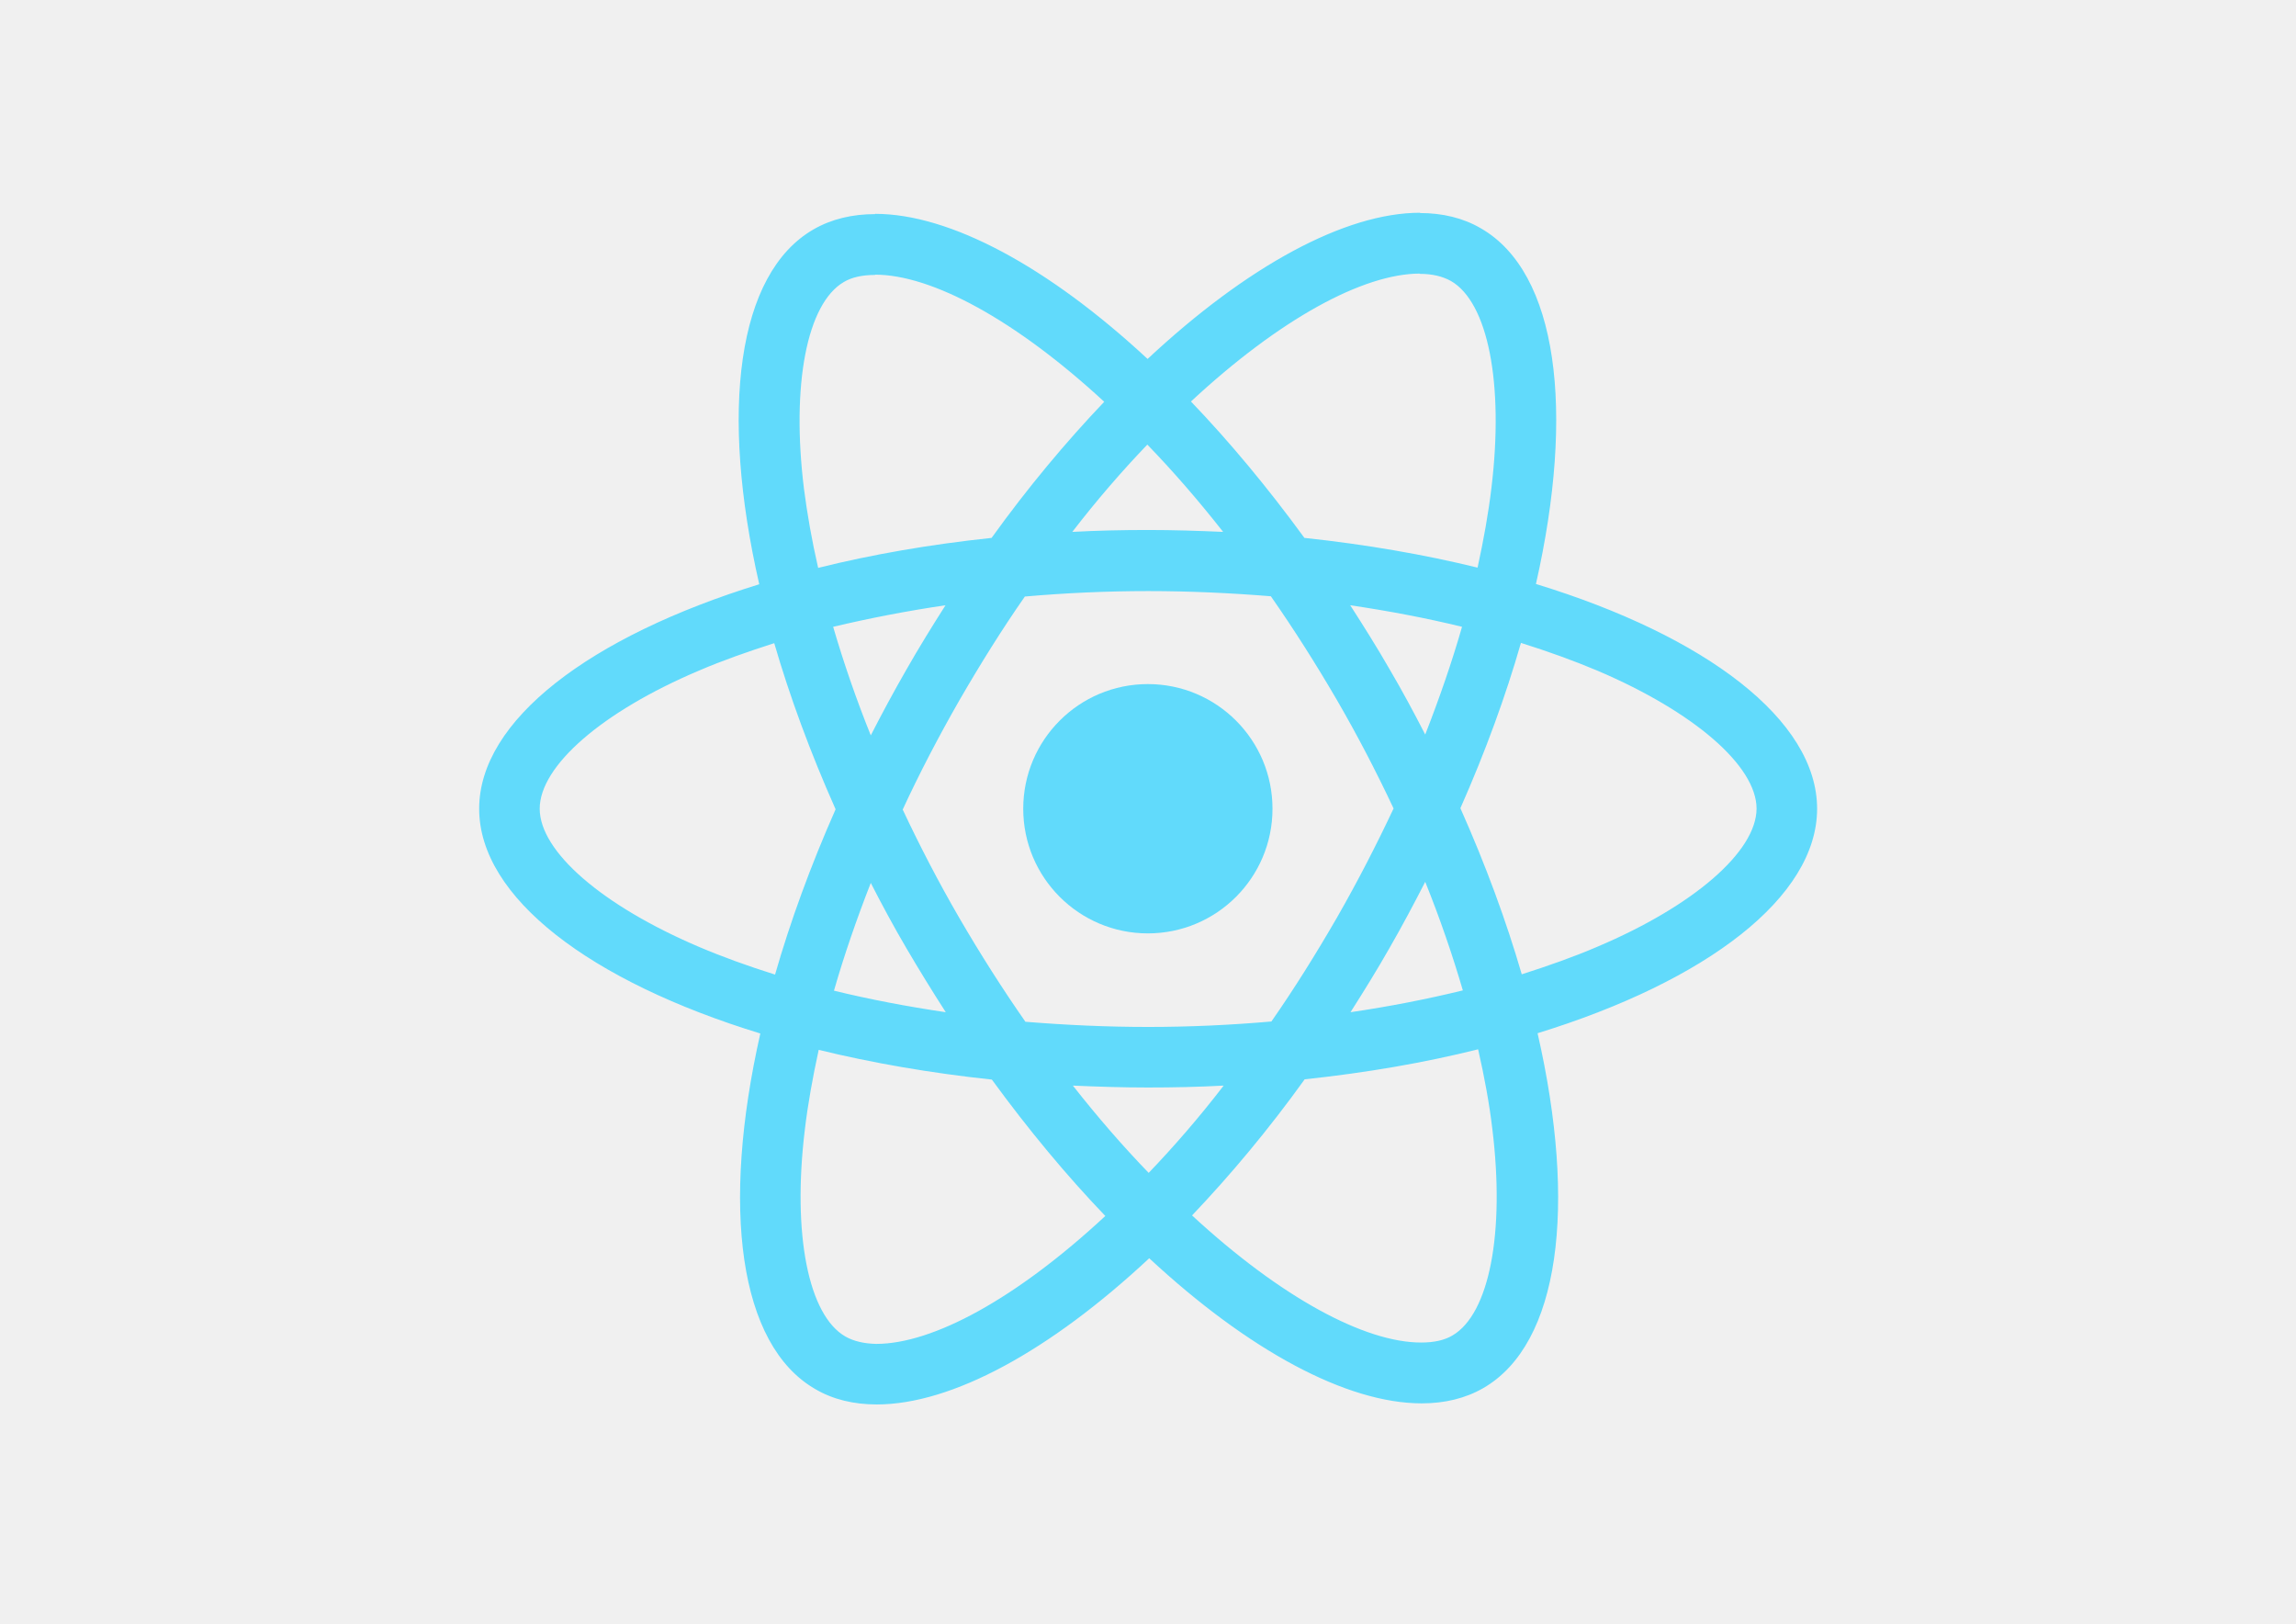
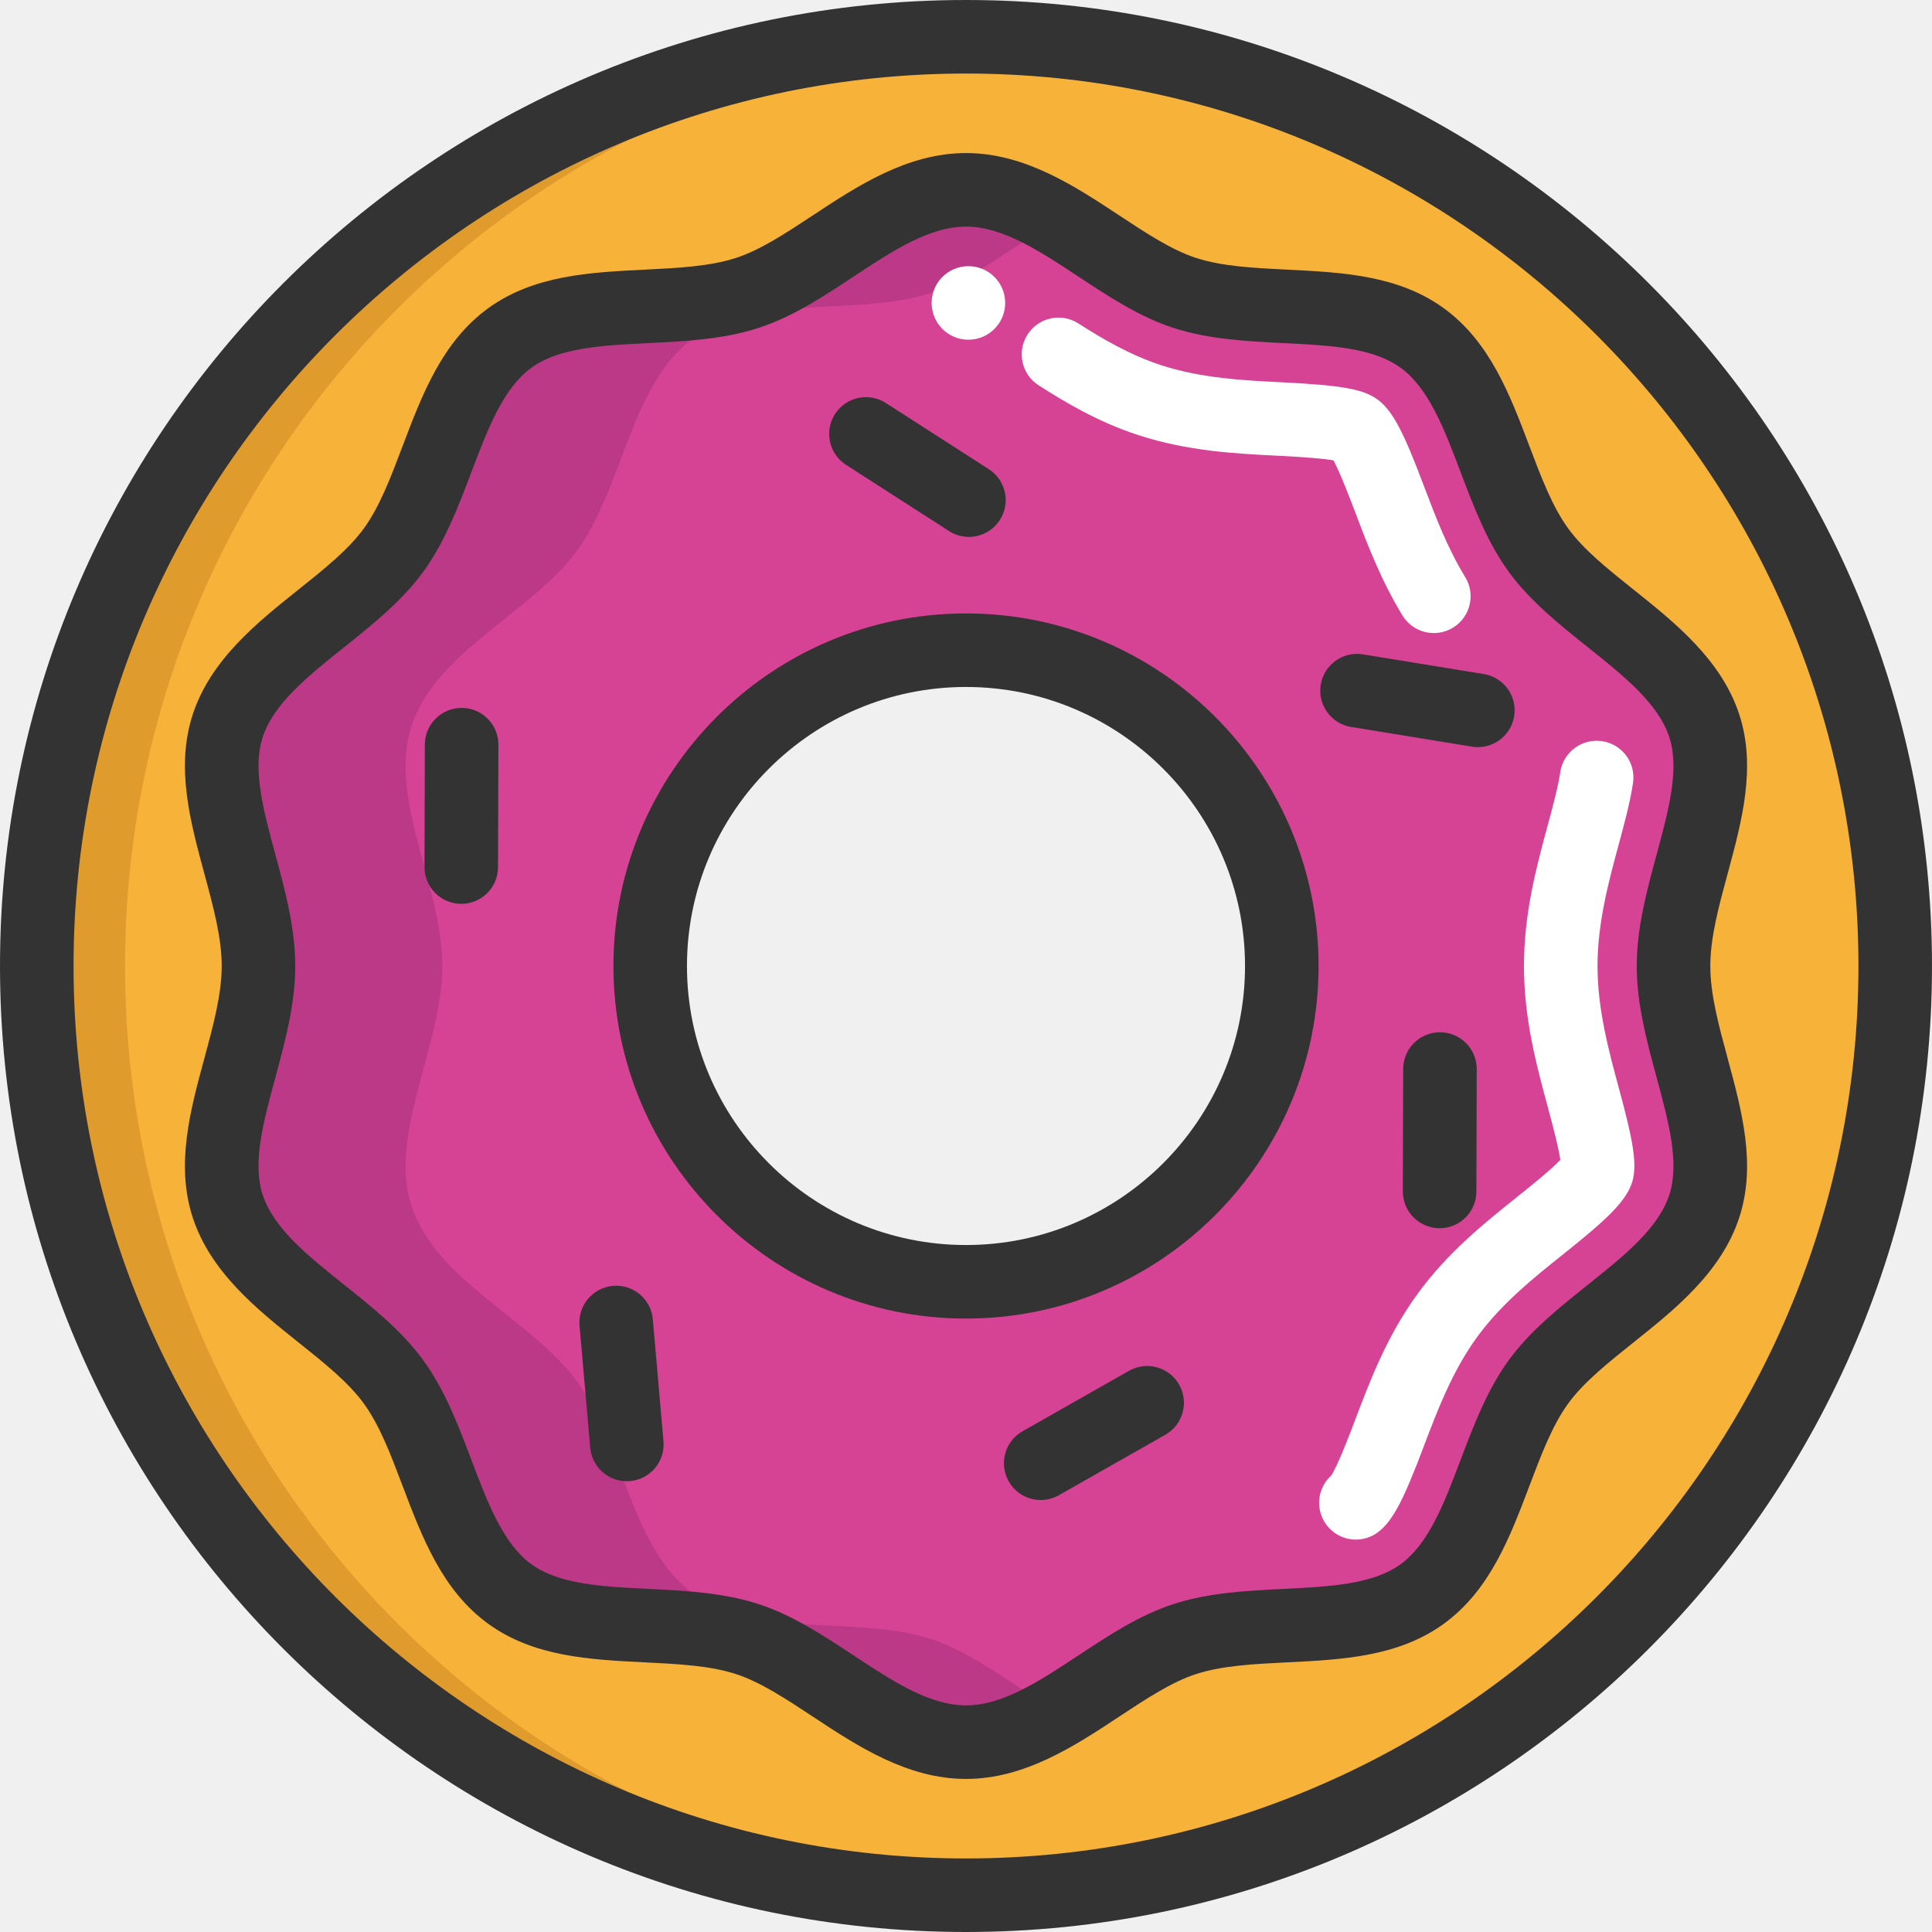
- <svg xmlns="http://www.w3.org/2000/svg" viewBox="0 0 841.9 595.3">
-   <g fill="#61DAFB">
-     <path d="M666.3 296.5c0-32.5-40.7-63.3-103.1-82.4 14.4-63.6 8-114.2-20.2-130.4-6.5-3.8-14.1-5.6-22.4-5.6v22.3c4.6 0 8.3.9 11.4 2.6 13.6 7.8 19.5 37.5 14.9 75.7-1.1 9.4-2.9 19.3-5.1 29.4-19.6-4.8-41-8.5-63.5-10.9-13.5-18.5-27.5-35.3-41.6-50 32.6-30.3 63.2-46.9 84-46.9V78c-27.5 0-63.5 19.6-99.9 53.6-36.4-33.8-72.4-53.2-99.9-53.2v22.3c20.7 0 51.4 16.5 84 46.6-14 14.7-28 31.4-41.3 49.9-22.6 2.4-44 6.1-63.6 11-2.3-10-4-19.7-5.2-29-4.7-38.2 1.1-67.9 14.6-75.8 3-1.8 6.9-2.6 11.5-2.6V78.5c-8.4 0-16 1.8-22.6 5.6-28.1 16.2-34.4 66.7-19.9 130.1-62.2 19.2-102.7 49.9-102.7 82.3 0 32.5 40.7 63.3 103.1 82.4-14.4 63.6-8 114.2 20.2 130.4 6.5 3.8 14.1 5.6 22.5 5.6 27.5 0 63.5-19.6 99.9-53.6 36.4 33.8 72.4 53.2 99.9 53.2 8.4 0 16-1.8 22.6-5.6 28.1-16.2 34.4-66.7 19.9-130.1 62-19.1 102.5-49.9 102.5-82.3zm-130.2-66.7c-3.7 12.9-8.3 26.2-13.5 39.5-4.1-8-8.4-16-13.1-24-4.6-8-9.5-15.8-14.4-23.4 14.2 2.1 27.9 4.7 41 7.9zm-45.8 106.5c-7.8 13.5-15.8 26.3-24.1 38.2-14.9 1.3-30 2-45.2 2-15.1 0-30.2-.7-45-1.9-8.3-11.9-16.4-24.6-24.2-38-7.6-13.1-14.5-26.4-20.8-39.8 6.2-13.4 13.2-26.8 20.7-39.9 7.8-13.5 15.8-26.3 24.1-38.2 14.9-1.3 30-2 45.2-2 15.1 0 30.2.7 45 1.9 8.3 11.9 16.4 24.6 24.2 38 7.6 13.1 14.5 26.4 20.8 39.8-6.3 13.4-13.2 26.8-20.7 39.9zm32.3-13c5.4 13.4 10 26.8 13.8 39.8-13.1 3.2-26.9 5.9-41.2 8 4.9-7.7 9.8-15.6 14.4-23.7 4.6-8 8.9-16.1 13-24.1zM421.2 430c-9.3-9.6-18.6-20.3-27.8-32 9 .4 18.2.7 27.5.7 9.4 0 18.7-.2 27.8-.7-9 11.7-18.3 22.4-27.5 32zm-74.4-58.9c-14.2-2.1-27.9-4.7-41-7.9 3.7-12.9 8.3-26.2 13.5-39.5 4.1 8 8.4 16 13.1 24 4.7 8 9.5 15.8 14.4 23.4zM420.7 163c9.3 9.6 18.6 20.3 27.8 32-9-.4-18.2-.7-27.5-.7-9.4 0-18.7.2-27.8.7 9-11.7 18.3-22.4 27.5-32zm-74 58.9c-4.9 7.7-9.8 15.6-14.4 23.7-4.6 8-8.9 16-13 24-5.4-13.4-10-26.8-13.8-39.8 13.1-3.1 26.9-5.8 41.2-7.9zm-90.5 125.2c-35.4-15.1-58.3-34.9-58.3-50.6 0-15.7 22.9-35.6 58.3-50.6 8.6-3.7 18-7 27.7-10.1 5.7 19.6 13.2 40 22.5 60.9-9.2 20.8-16.6 41.1-22.2 60.6-9.9-3.1-19.3-6.5-28-10.2zM310 490c-13.6-7.8-19.5-37.5-14.9-75.7 1.1-9.4 2.9-19.3 5.1-29.4 19.6 4.8 41 8.5 63.5 10.9 13.5 18.5 27.5 35.3 41.6 50-32.6 30.3-63.2 46.9-84 46.9-4.5-.1-8.3-1-11.3-2.7zm237.2-76.2c4.7 38.2-1.1 67.9-14.6 75.8-3 1.8-6.9 2.6-11.5 2.6-20.7 0-51.4-16.5-84-46.6 14-14.7 28-31.4 41.3-49.9 22.6-2.4 44-6.1 63.6-11 2.3 10.1 4.1 19.8 5.2 29.1zm38.5-66.7c-8.6 3.7-18 7-27.7 10.1-5.7-19.6-13.2-40-22.5-60.9 9.2-20.8 16.6-41.1 22.2-60.6 9.9 3.1 19.3 6.5 28.1 10.2 35.4 15.1 58.3 34.9 58.3 50.6-.1 15.7-23 35.6-58.4 50.6zM320.8 78.4z" />
-     <circle cx="420.9" cy="296.5" r="45.7" />
-     <path d="M520.5 78.1z" />
+ <svg xmlns="http://www.w3.org/2000/svg" version="1.1" id="Layer_1" x="0px" y="0px" viewBox="0 0 394.02 394.02" style="enable-background:new 0 0 394.02 394.02;" xml:space="preserve" width="512" height="512">
+   <g>
+     <path style="fill:#D64394;" d="M347.593,148.083c4.79,14.73-6.29,32.61-6.29,48.93s11.08,34.2,6.29,48.92   c-4.95,15.27-24.59,23.19-33.83,35.89c-9.34,12.83-10.87,33.92-23.7,43.26c-12.71,9.24-33.19,4.24-48.45,9.2   c-14.73,4.78-28.28,21.02-44.6,21.02s-29.88-16.24-44.61-21.02c-15.26-4.96-35.74,0.04-48.45-9.2   c-12.83-9.34-14.36-30.43-23.69-43.26c-9.25-12.7-28.88-20.62-33.84-35.89c-4.78-14.72,6.29-32.6,6.29-48.92   s-11.07-34.2-6.29-48.93c4.96-15.26,24.59-23.18,33.84-35.89c9.33-12.83,10.86-33.92,23.69-43.25c12.71-9.25,33.19-4.25,48.45-9.2   c14.73-4.79,28.29-21.03,44.61-21.03s29.87,16.24,44.6,21.03c15.26,4.95,35.74-0.05,48.45,9.2c12.83,9.33,14.36,30.42,23.7,43.25   C323.003,124.903,342.643,132.823,347.593,148.083z M261.413,197.013c0-35.57-28.83-64.41-64.4-64.41s-64.41,28.84-64.41,64.41   s28.84,64.4,64.41,64.4S261.413,232.583,261.413,197.013z" />
+     <path style="fill:#BC3987;" d="M141.453,325.083c-12.83-9.34-14.36-30.43-23.69-43.26c-9.25-12.7-28.88-20.62-33.84-35.89   c-4.78-14.72,6.29-32.6,6.29-48.92c0-16.32-11.07-34.2-6.29-48.93c4.96-15.26,24.59-23.18,33.84-35.89   c9.33-12.83,10.86-33.92,23.69-43.25c12.71-9.25,33.19-4.25,48.45-9.2c8.76-2.85,17.1-9.75,25.86-14.87   c-5.97-3.49-12.13-6.16-18.75-6.16c-16.32,0-29.88,16.24-44.61,21.03c-15.26,4.95-35.74-0.05-48.45,9.2   c-12.83,9.33-14.36,30.42-23.69,43.25c-9.25,12.71-28.88,20.63-33.84,35.89c-4.78,14.73,6.29,32.61,6.29,48.93   c0,16.32-11.07,34.2-6.29,48.92c4.96,15.27,24.59,23.19,33.84,35.89c9.33,12.83,10.86,33.92,23.69,43.26   c12.71,9.24,33.19,4.24,48.45,9.2c14.73,4.78,28.29,21.02,44.61,21.02c6.62,0,12.78-2.67,18.75-6.16   c-8.76-5.12-17.1-12.02-25.86-14.86C174.643,329.323,154.163,334.323,141.453,325.083z" />
+     <path style="fill:#F7B239;" d="M197.013,7.503c104.66,0,189.51,84.84,189.51,189.51c0,104.66-84.85,189.51-189.51,189.51   c-104.67,0-189.51-84.85-189.51-189.51C7.503,92.343,92.343,7.503,197.013,7.503z M341.303,197.013c0-16.32,11.08-34.2,6.29-48.93   c-4.95-15.26-24.59-23.18-33.83-35.89c-9.34-12.83-10.87-33.92-23.7-43.25c-12.71-9.25-33.19-4.25-48.45-9.2   c-14.73-4.79-28.28-21.03-44.6-21.03s-29.88,16.24-44.61,21.03c-15.26,4.95-35.74-0.05-48.45,9.2   c-12.83,9.33-14.36,30.42-23.69,43.25c-9.25,12.71-28.88,20.63-33.84,35.89c-4.78,14.73,6.29,32.61,6.29,48.93   s-11.07,34.2-6.29,48.92c4.96,15.27,24.59,23.19,33.84,35.89c9.33,12.83,10.86,33.92,23.69,43.26c12.71,9.24,33.19,4.24,48.45,9.2   c14.73,4.78,28.29,21.02,44.61,21.02s29.87-16.24,44.6-21.02c15.26-4.96,35.74,0.04,48.45-9.2c12.83-9.34,14.36-30.43,23.7-43.26   c9.24-12.7,28.88-20.62,33.83-35.89C352.383,231.213,341.303,213.333,341.303,197.013z" />
+     <path style="fill:#F7B239;" d="M197.013,7.503c104.66,0,189.51,84.84,189.51,189.51c0,104.66-84.85,189.51-189.51,189.51   c-104.67,0-189.51-84.85-189.51-189.51C7.503,92.343,92.343,7.503,197.013,7.503z M341.303,197.013c0-16.32,11.08-34.2,6.29-48.93   c-4.95-15.26-24.59-23.18-33.83-35.89c-9.34-12.83-10.87-33.92-23.7-43.25c-12.71-9.25-33.19-4.25-48.45-9.2   c-14.73-4.79-28.28-21.03-44.6-21.03s-29.88,16.24-44.61,21.03c-15.26,4.95-35.74-0.05-48.45,9.2   c-12.83,9.33-14.36,30.42-23.69,43.25c-9.25,12.71-28.88,20.63-33.84,35.89c-4.78,14.73,6.29,32.61,6.29,48.93   s-11.07,34.2-6.29,48.92c4.96,15.27,24.59,23.19,33.84,35.89c9.33,12.83,10.86,33.92,23.69,43.26c12.71,9.24,33.19,4.24,48.45,9.2   c14.73,4.78,28.29,21.02,44.61,21.02s29.87-16.24,44.6-21.02c15.26-4.96,35.74,0.04,48.45-9.2c12.83-9.34,14.36-30.43,23.7-43.26   c9.24-12.7,28.88-20.62,33.83-35.89C352.383,231.213,341.303,213.333,341.303,197.013z" />
+     <path style="fill:#E09B2D;" d="M25.502,197.013c0-101.652,80.021-184.594,180.51-189.292c-2.983-0.14-5.982-0.218-8.999-0.218   c-104.67,0-189.51,84.84-189.51,189.51c0,104.66,84.84,189.51,189.51,189.51c3.017,0,6.016-0.079,8.999-0.218   C105.522,381.606,25.502,298.656,25.502,197.013z" />
+     <path style="fill:#FFFFFF;" d="M276.532,313.989c-2.316,0-4.601-1.07-6.068-3.086c-2.277-3.127-1.784-7.426,1.019-9.966   c1.338-1.965,3.998-8.993,4.892-11.354c3.042-8.034,6.489-17.138,12.727-25.706c6.177-8.49,13.724-14.516,20.382-19.832   c1.961-1.564,6.719-5.363,8.739-7.496c-0.425-2.9-1.987-8.663-2.556-10.761c-2.281-8.419-4.863-17.945-4.863-28.776   c0-10.837,2.584-20.365,4.863-28.772c0.841-3.104,2.105-7.771,2.539-10.75c0.598-4.099,4.408-6.925,8.504-6.34   c4.099,0.598,6.937,4.404,6.34,8.504c-0.564,3.87-1.915,8.854-2.901,12.494c-2.039,7.521-4.345,16.024-4.345,24.864   c0,8.835,2.304,17.337,4.337,24.839c2.751,10.144,3.809,15.281,2.815,18.943c-0.032,0.117-0.066,0.233-0.104,0.35   c-1.288,3.972-5.363,7.722-14.011,14.624c-5.917,4.725-12.624,10.079-17.612,16.936c-5.052,6.939-8.119,15.041-10.825,22.188   c-3.892,10.281-6.182,15.27-9.462,17.658C279.609,313.521,278.063,313.989,276.532,313.989z M272.111,300.426   c-0.002,0.001-0.004,0.003-0.007,0.005C272.106,300.429,272.109,300.427,272.111,300.426z M318.329,237.744L318.329,237.744   L318.329,237.744z M318.959,235.67L318.959,235.67L318.959,235.67z" />
+     <path style="fill:#FFFFFF;" d="M292.429,129.106c-2.529,0-4.997-1.279-6.41-3.597c-4.389-7.197-7.18-14.568-9.642-21.072   c-0.801-2.112-3.003-7.928-4.417-10.548c-1.976-0.353-5.763-0.669-11.3-0.942c-8.594-0.426-18.333-0.908-28.476-4.198   c-8.029-2.61-14.794-6.601-20.353-10.159c-3.488-2.233-4.506-6.872-2.272-10.36c2.233-3.49,6.871-4.506,10.36-2.272   c4.758,3.046,10.486,6.44,16.898,8.525c8.241,2.674,16.923,3.104,24.583,3.482c12.248,0.606,16.631,1.394,19.541,3.512   c3.279,2.385,5.568,7.368,9.458,17.637c2.344,6.192,4.763,12.582,8.425,18.588c2.156,3.536,1.038,8.151-2.499,10.308   C295.107,128.752,293.76,129.106,292.429,129.106z M273.096,94.159L273.096,94.159L273.096,94.159z M273.096,94.159L273.096,94.159   L273.096,94.159z M271.358,92.916L271.358,92.916C271.358,92.915,271.358,92.915,271.358,92.916L271.358,92.916z M271.358,92.915   L271.358,92.915C271.358,92.915,271.358,92.915,271.358,92.915z" />
+     <circle style="fill:#FFFFFF;" cx="197.502" cy="61.783" r="7.5" />
+     <g>
+       <path style="fill:#333333;" d="M197.009,0C88.378,0,0,88.378,0,197.01s88.378,197.01,197.009,197.01s197.01-88.378,197.01-197.01    S305.641,0,197.009,0z M197.009,379.02C96.649,379.02,15,297.37,15,197.01S96.649,15,197.009,15    c100.361,0,182.01,81.649,182.01,182.01S297.37,379.02,197.009,379.02z" />
+       <path style="fill:#333333;" d="M197.009,125.104c-39.649,0-71.905,32.257-71.905,71.906c0,39.648,32.256,71.905,71.905,71.905    s71.906-32.257,71.906-71.905C268.915,157.36,236.658,125.104,197.009,125.104z M197.009,253.915    c-31.378,0-56.905-25.527-56.905-56.905s25.527-56.906,56.905-56.906c31.378,0,56.906,25.528,56.906,56.906    S228.388,253.915,197.009,253.915z" />
+       <path style="fill:#333333;" d="M348.805,197.01c0-5.779,1.719-12.122,3.539-18.838c2.887-10.654,5.872-21.67,2.387-32.406    c-3.635-11.192-13.143-18.784-21.532-25.481c-5.249-4.191-10.206-8.149-13.374-12.502c-3.233-4.442-5.505-10.443-7.91-16.797    c-3.961-10.463-8.057-21.282-17.439-28.11c-9.289-6.761-20.795-7.33-31.922-7.882c-6.838-0.339-13.296-0.659-18.623-2.389    c-4.979-1.616-10.19-5.057-15.709-8.698c-9.013-5.949-19.228-12.691-31.211-12.691s-22.199,6.742-31.212,12.691    c-5.518,3.642-10.729,7.082-15.708,8.698c-5.326,1.729-11.785,2.05-18.623,2.389c-11.127,0.552-22.633,1.121-31.922,7.882    c-9.383,6.828-13.479,17.647-17.439,28.109c-2.405,6.354-4.677,12.354-7.91,16.798c-3.168,4.353-8.125,8.311-13.375,12.502    c-8.389,6.697-17.896,14.289-21.531,25.481c-3.486,10.735-0.5,21.752,2.386,32.406c1.82,6.716,3.539,13.06,3.539,18.838    s-1.719,12.121-3.539,18.837c-2.887,10.654-5.872,21.671-2.386,32.406c3.634,11.193,13.143,18.785,21.532,25.483    c5.249,4.19,10.206,8.148,13.374,12.5c3.233,4.443,5.505,10.444,7.91,16.798c3.961,10.463,8.057,21.281,17.439,28.11    c9.29,6.761,20.795,7.33,31.922,7.881c6.838,0.339,13.296,0.659,18.623,2.389c4.979,1.616,10.19,5.057,15.708,8.698    c9.013,5.949,19.229,12.692,31.212,12.692s22.199-6.743,31.211-12.692c5.518-3.642,10.729-7.082,15.709-8.698    c5.326-1.729,11.785-2.05,18.623-2.389c11.126-0.551,22.632-1.12,31.922-7.881c9.383-6.829,13.479-17.648,17.439-28.11    c2.405-6.354,4.677-12.355,7.91-16.798c3.167-4.352,8.125-8.31,13.373-12.5c8.39-6.698,17.898-14.29,21.532-25.482    c3.485-10.736,0.5-21.753-2.387-32.407C350.523,209.132,348.805,202.788,348.805,197.01z M337.865,219.77    c2.419,8.929,4.704,17.362,2.597,23.853c-2.243,6.911-9.229,12.487-16.623,18.392c-5.795,4.626-11.786,9.409-16.144,15.396    c-4.419,6.073-7.159,13.313-9.81,20.313c-3.328,8.792-6.473,17.097-12.237,21.292c-5.673,4.129-14.497,4.565-23.838,5.028    c-7.517,0.372-15.289,0.757-22.514,3.103c-6.913,2.245-13.23,6.415-19.339,10.447c-7.955,5.251-15.47,10.211-22.949,10.211    c-7.479,0-14.994-4.96-22.949-10.211c-6.109-4.032-12.426-8.202-19.339-10.447c-7.224-2.346-14.997-2.73-22.514-3.103    c-9.341-0.463-18.164-0.899-23.837-5.028c-5.765-4.195-8.909-12.5-12.237-21.292c-2.65-7.001-5.391-14.24-9.811-20.313    c-4.357-5.986-10.348-10.771-16.142-15.396c-7.395-5.904-14.38-11.481-16.625-18.394c-2.107-6.488,0.178-14.922,2.598-23.851    c1.996-7.367,4.061-14.985,4.061-22.76c0-7.775-2.064-15.394-4.061-22.761c-2.419-8.929-4.705-17.362-2.598-23.851    c2.244-6.912,9.229-12.488,16.624-18.393c5.794-4.626,11.786-9.41,16.143-15.397c4.42-6.073,7.16-13.313,9.811-20.313    c3.329-8.792,6.472-17.096,12.237-21.291c5.673-4.129,14.497-4.566,23.838-5.029c7.517-0.372,15.289-0.757,22.513-3.103    c6.913-2.245,13.229-6.415,19.338-10.447c7.955-5.25,15.469-10.21,22.949-10.21c7.48,0,14.994,4.96,22.949,10.21    c6.109,4.033,12.427,8.202,19.34,10.447c7.224,2.346,14.996,2.73,22.513,3.103c9.342,0.463,18.165,0.9,23.838,5.029    c5.766,4.195,8.909,12.5,12.237,21.292c2.65,7,5.391,14.239,9.811,20.313c4.357,5.987,10.349,10.771,16.144,15.397    c7.395,5.904,14.379,11.481,16.623,18.392c2.107,6.49-0.178,14.923-2.598,23.852c-1.996,7.367-4.061,14.985-4.061,22.761    C333.805,204.784,335.869,212.402,337.865,219.77z" />
+       <path style="fill:#333333;" d="M172.548,94.805l20.999,13.499c1.255,0.807,2.66,1.192,4.049,1.192    c2.467,0,4.883-1.216,6.315-3.445c2.24-3.484,1.231-8.125-2.253-10.364L180.66,82.188c-3.485-2.24-8.125-1.232-10.365,2.253    C168.055,87.925,169.064,92.565,172.548,94.805z" />
+       <path style="fill:#333333;" d="M230.251,279.567l-21.706,12.327c-3.603,2.045-4.864,6.623-2.818,10.226    c1.381,2.432,3.918,3.797,6.528,3.797c1.255,0,2.527-0.315,3.697-0.979l21.706-12.327c3.603-2.045,4.864-6.623,2.818-10.226    C238.432,278.784,233.854,277.522,230.251,279.567z" />
+       <path style="fill:#333333;" d="M133.138,269.063c-0.361-4.126-3.999-7.175-8.124-6.819c-4.126,0.36-7.18,3.998-6.819,8.124    l2.172,24.869c0.341,3.904,3.616,6.848,7.463,6.848c0.219,0,0.439-0.009,0.661-0.028c4.126-0.36,7.18-3.998,6.819-8.124    L133.138,269.063z" />
+       <path style="fill:#333333;" d="M94.167,144.37c-0.008,0-0.015,0-0.022,0c-4.132,0-7.487,3.344-7.5,7.479l-0.073,24.964    c-0.012,4.142,3.336,7.51,7.478,7.521c0.008,0,0.015,0,0.022,0c4.132,0,7.487-3.344,7.5-7.479l0.073-24.964    C101.657,147.75,98.309,144.382,94.167,144.37z" />
+       <path style="fill:#333333;" d="M302.603,137.47l-24.639-4.016c-4.088-0.667-7.942,2.108-8.608,6.196s2.107,7.942,6.196,8.608    l24.639,4.016c0.408,0.066,0.814,0.099,1.215,0.099c3.611,0,6.794-2.615,7.394-6.295    C309.465,141.99,306.691,138.136,302.603,137.47z" />
+       <path style="fill:#333333;" d="M293.692,210.524c-0.008,0-0.015,0-0.021,0c-4.132,0-7.488,3.344-7.5,7.479l-0.072,24.964    c-0.012,4.142,3.336,7.51,7.479,7.521c0.008,0,0.015,0,0.021,0c4.132,0,7.488-3.344,7.5-7.479l0.072-24.964    C301.183,213.904,297.835,210.536,293.692,210.524z" />
+     </g>
  </g>
</svg>
